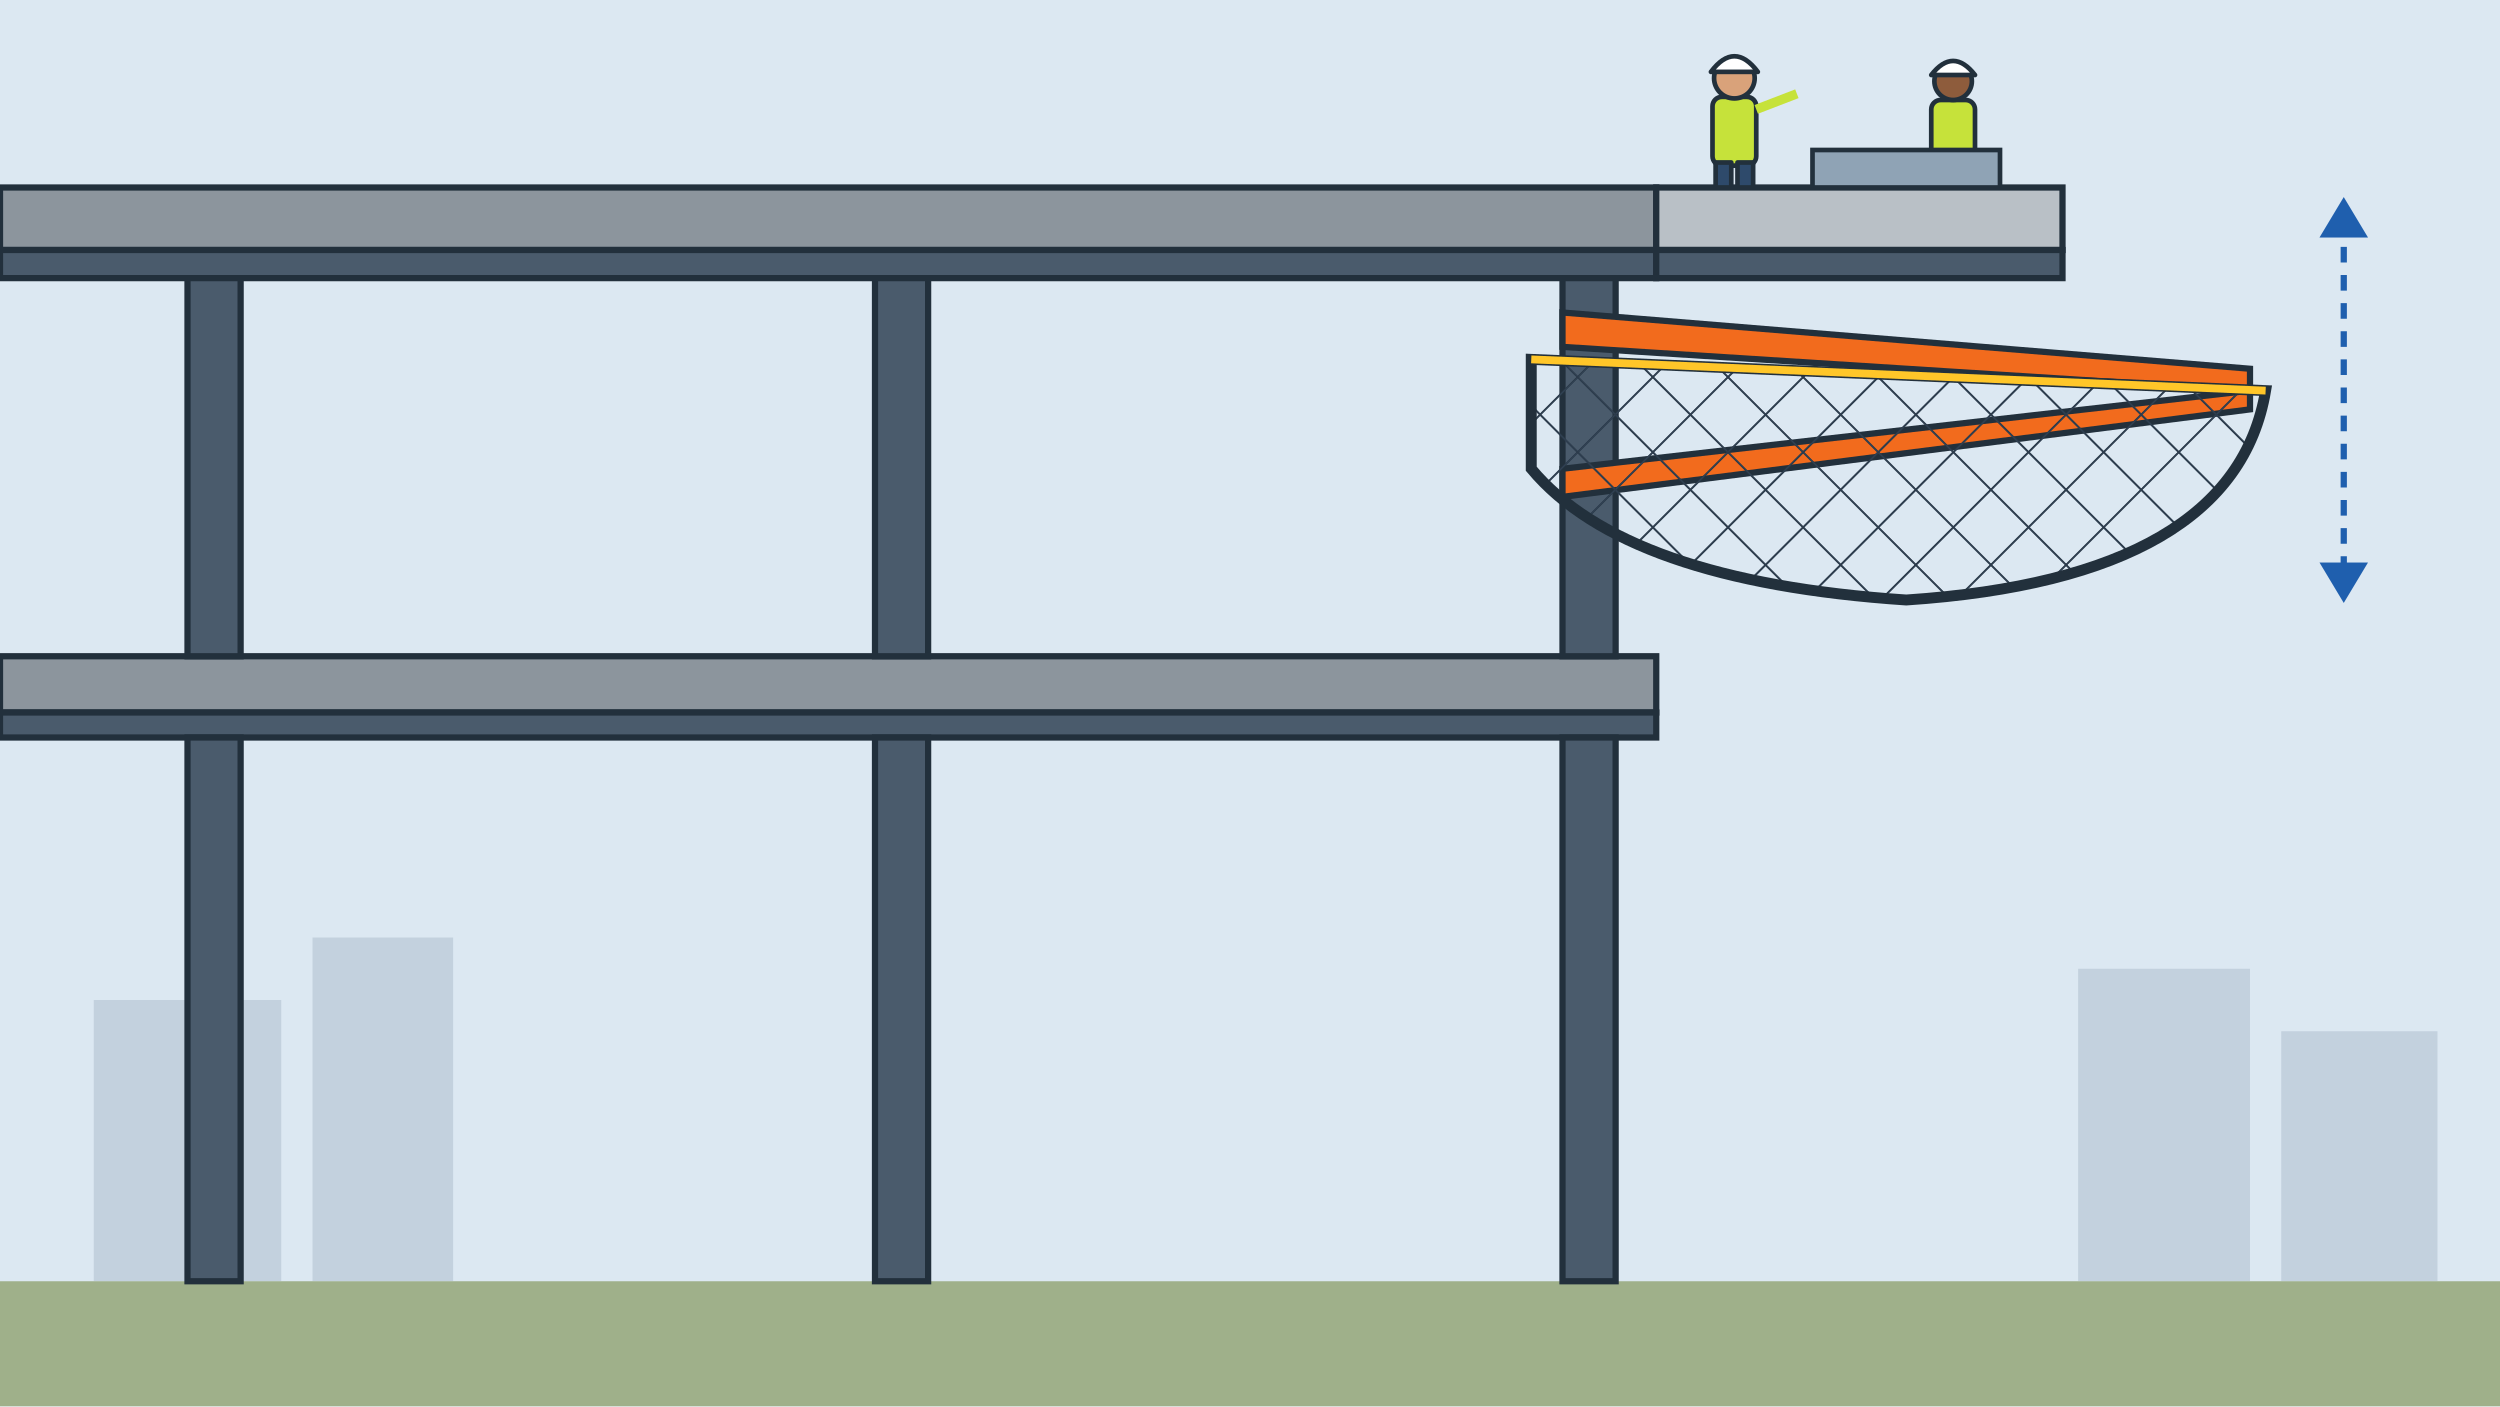
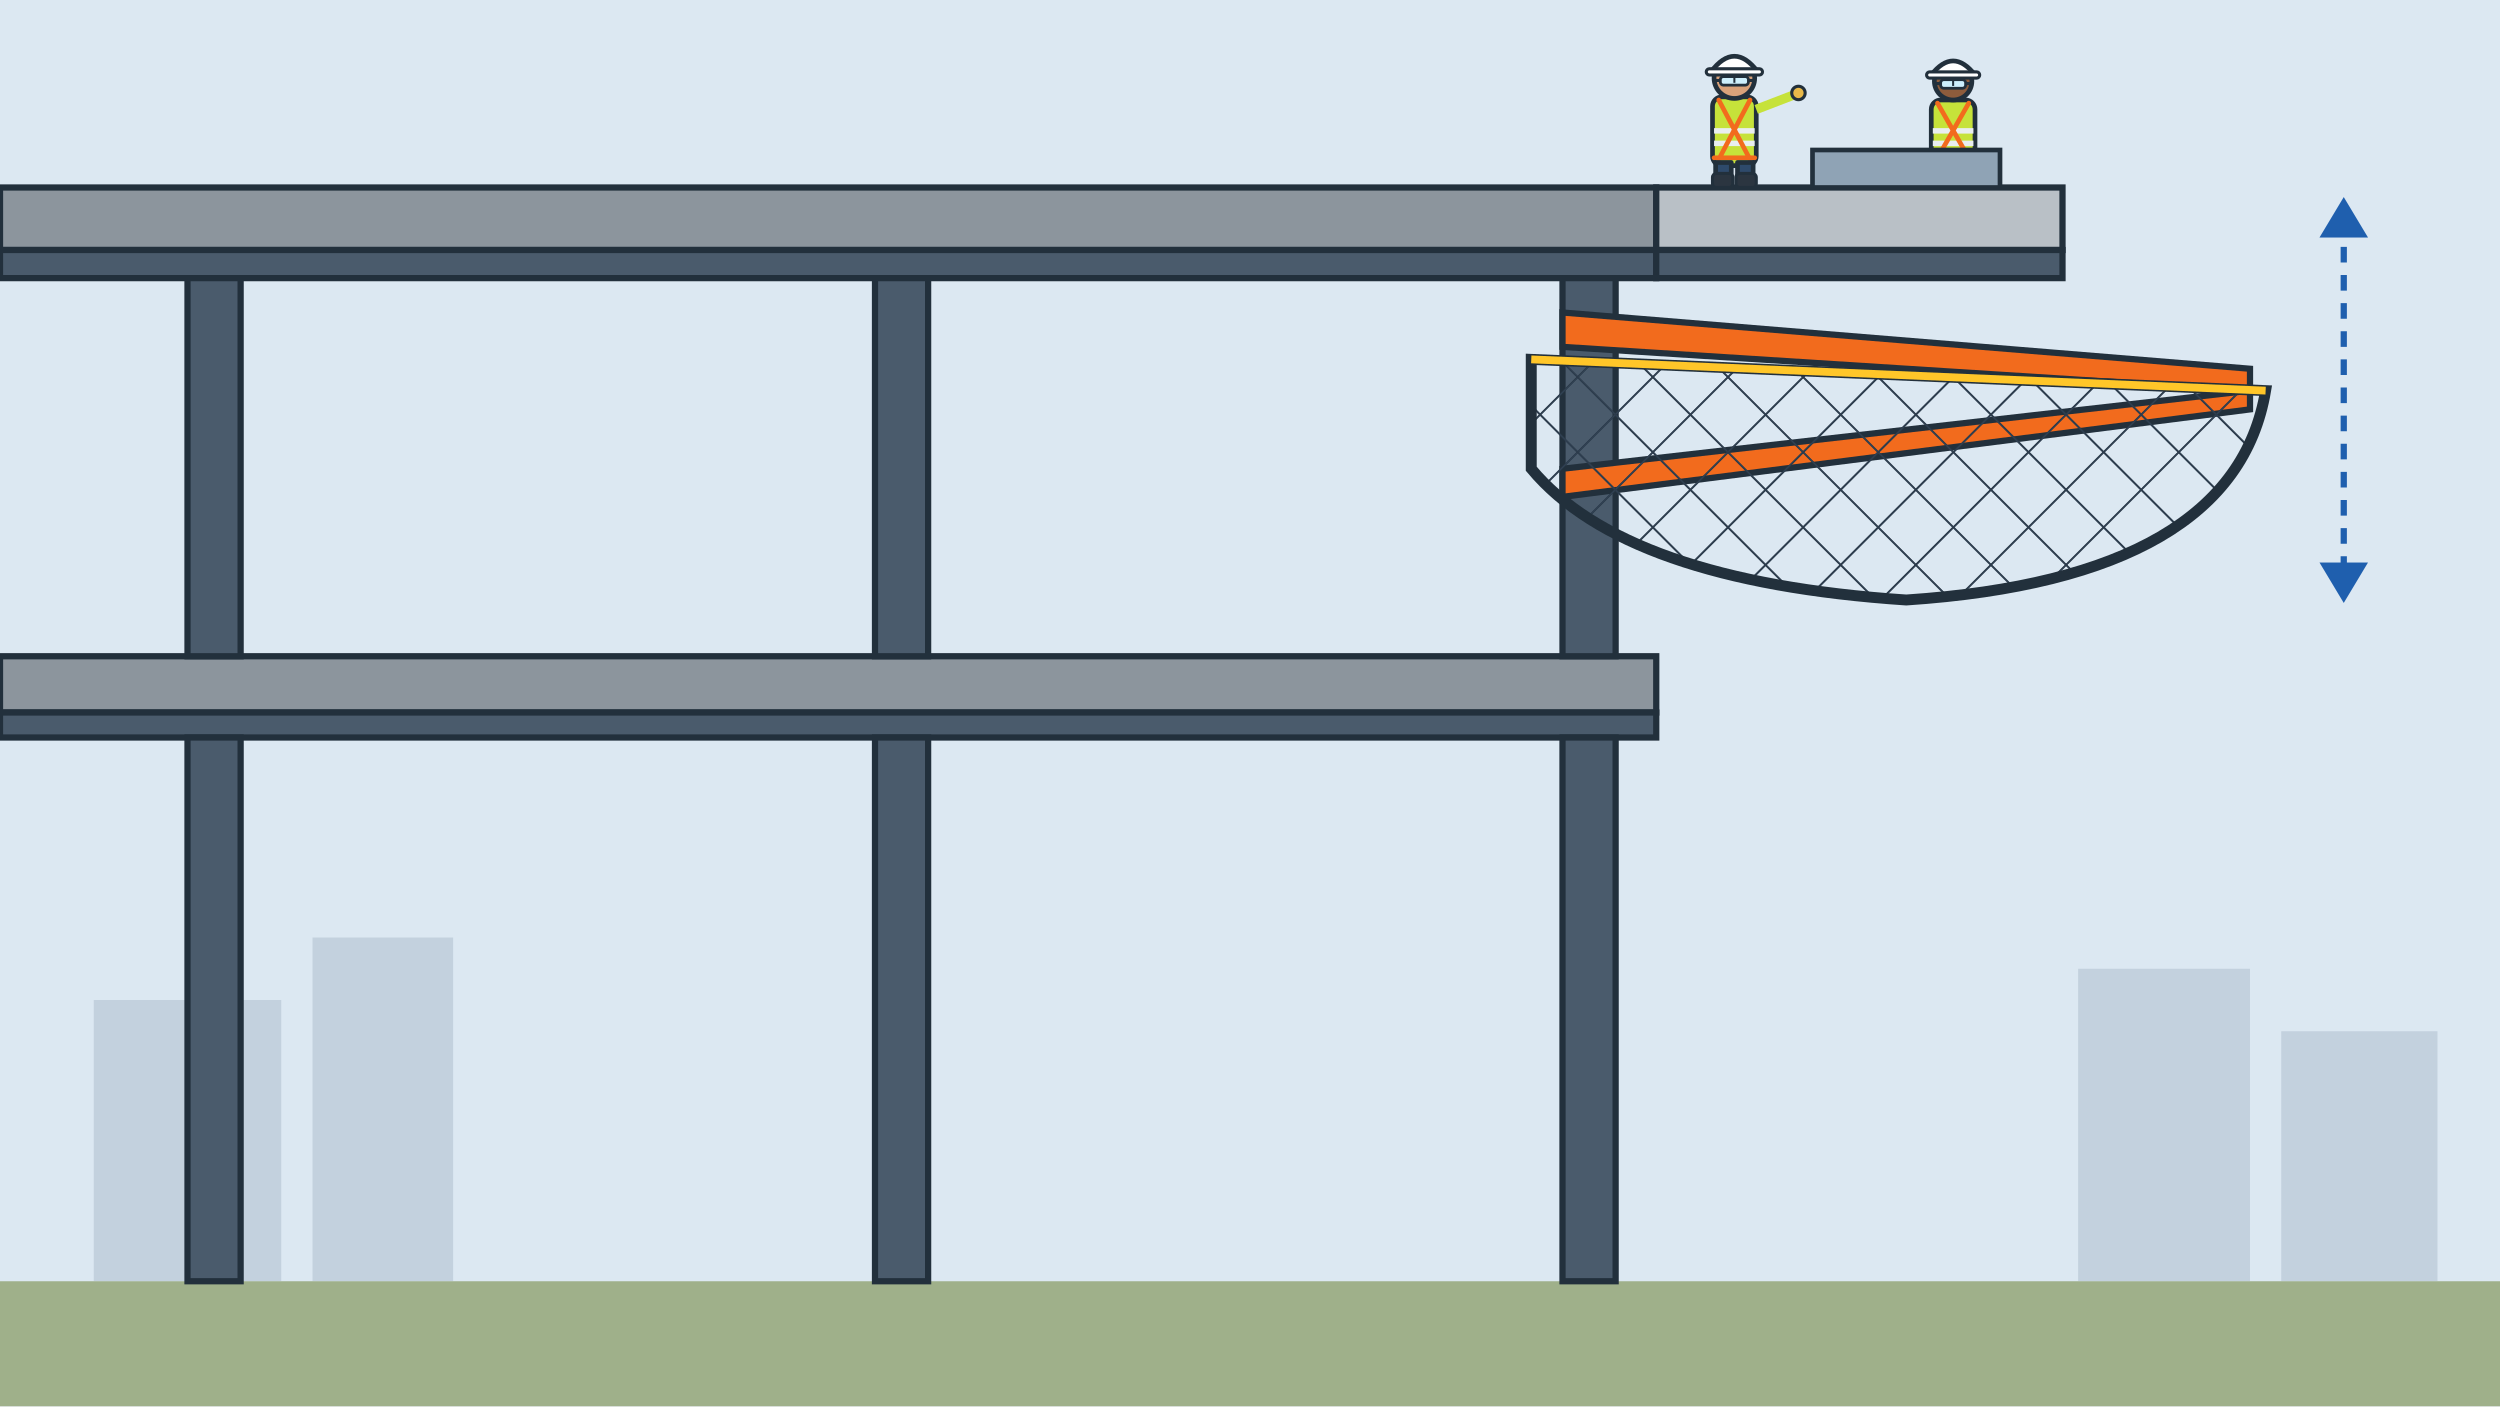
<svg xmlns="http://www.w3.org/2000/svg" viewBox="0 0 1600 900" role="img" aria-label="A personnel safety net hung just below a steel deck edge on outrigger arms, with ironworkers working on the deck above it">
  <defs>
    <pattern id="mesh" width="34" height="34" patternUnits="userSpaceOnUse" patternTransform="rotate(45)">
      <rect width="34" height="34" fill="none" />
      <path d="M0 0 H34 M0 0 V34" stroke="#2B3A4A" stroke-width="2.6" fill="none" />
    </pattern>
  </defs>
  <rect width="1600" height="900" fill="#DCE8F2" />
  <g fill="#C3D1DE">
    <rect x="60" y="640" width="120" height="180" />
    <rect x="200" y="600" width="90" height="220" />
    <rect x="1330" y="620" width="110" height="200" />
    <rect x="1460" y="660" width="100" height="160" />
  </g>
  <rect x="0" y="820" width="1600" height="80" fill="#9FB08A" />
  <g stroke="#22303C" stroke-width="4">
    <rect x="0" y="120" width="1060" height="40" fill="#8C959D" />
    <rect x="0" y="160" width="1060" height="18" fill="#4A5B6C" />
    <rect x="0" y="420" width="1060" height="36" fill="#8C959D" />
    <rect x="0" y="456" width="1060" height="16" fill="#4A5B6C" />
    <rect x="120" y="178" width="34" height="242" fill="#4A5B6C" />
    <rect x="560" y="178" width="34" height="242" fill="#4A5B6C" />
    <rect x="1000" y="178" width="34" height="242" fill="#4A5B6C" />
    <rect x="120" y="472" width="34" height="348" fill="#4A5B6C" />
    <rect x="560" y="472" width="34" height="348" fill="#4A5B6C" />
    <rect x="1000" y="472" width="34" height="348" fill="#4A5B6C" />
  </g>
  <rect x="1060" y="120" width="260" height="40" fill="#B9C0C6" stroke="#22303C" stroke-width="4" />
  <rect x="1060" y="160" width="260" height="18" fill="#4A5B6C" stroke="#22303C" stroke-width="4" />
  <g stroke="#22303C" stroke-width="4" fill="#F26B1D">
    <polygon points="1000,200 1440,236 1440,250 1000,222" />
    <polygon points="1000,300 1440,250 1440,262 1000,318" />
  </g>
  <path d="M980 230 L1450 250 Q1430 370 1220 384 Q1040 372 980 300 Z" fill="url(#mesh)" stroke="#22303C" stroke-width="7" />
  <path d="M980 230 L1450 250" stroke="#FFC629" stroke-width="5" />
  <g stroke="#22303C" stroke-width="3" stroke-linejoin="round">
    <g transform="translate(1110 40)">
      <rect x="-14" y="22" width="28" height="44" rx="6" fill="#C6E23A" />
+       <rect x="-13" y="42" width="26" height="3.5" fill="#E9EEF0" stroke="none" />
+       <rect x="-13" y="50" width="26" height="3.5" fill="#E9EEF0" stroke="none" />
+       <path d="M-10 24 L10 62 M10 24 L-10 62 M-13 61 L13 61" stroke="#F26B1D" stroke-width="3" stroke-linecap="round" />
      <circle cx="0" cy="10" r="13" fill="#D9A27A" />
      <path d="M-15 6 q15 -20 30 0 z" fill="#FFFFFF" />
-       <rect x="-12" y="64" width="10" height="16" fill="#2E4A6B" />
-       <rect x="2" y="64" width="10" height="16" fill="#2E4A6B" />
+       <rect x="-18" y="4" width="36" height="4" rx="2" fill="#FFFFFF" stroke-width="2" />
+       <path d="M-12 11.5 L-9 11.5 M9 11.5 L12 11.5" stroke-width="2" />
+       <rect x="-9" y="9" width="18" height="5.5" rx="2" fill="#CDEFFC" stroke-width="1.8" />
+       <path d="M0 9.5 v3.5" stroke-width="1.3" />
+       <rect x="-12" y="64" width="10" height="9" fill="#2E4A6B" />
+       <rect x="2" y="64" width="10" height="9" fill="#2E4A6B" />
+       <rect x="-14" y="71" width="13" height="9" rx="2.5" fill="#2B3540" stroke-width="2" />
+       <rect x="1" y="71" width="13" height="9" rx="2.5" fill="#2B3540" stroke-width="2" />
      <path d="M14 30 l26 -10" stroke-width="6" stroke="#C6E23A" />
+       <circle cx="41" cy="19.5" r="4.3" fill="#E9B949" stroke-width="2" />
    </g>
    <g transform="translate(1250 46)">
      <rect x="-14" y="18" width="28" height="40" rx="6" fill="#C6E23A" />
+       <rect x="-13" y="36" width="26" height="3.5" fill="#E9EEF0" stroke="none" />
+       <rect x="-13" y="44" width="26" height="3.5" fill="#E9EEF0" stroke="none" />
+       <path d="M-10 20 L10 55 M10 20 L-10 55 M-13 54 L13 54" stroke="#F26B1D" stroke-width="3" stroke-linecap="round" />
      <circle cx="0" cy="6" r="12" fill="#8E5C3C" />
      <path d="M-14 2 q14 -18 28 0 z" fill="#FFFFFF" />
-       <rect x="-12" y="56" width="10" height="18" fill="#2E4A6B" />
-       <rect x="2" y="56" width="10" height="18" fill="#2E4A6B" />
+       <rect x="-17" y="0" width="34" height="4" rx="2" fill="#FFFFFF" stroke-width="2" />
+       <path d="M-11 7.5 L-8 7.5 M8 7.5 L11 7.5" stroke-width="2" />
+       <rect x="-8" y="5" width="16" height="5.5" rx="2" fill="#CDEFFC" stroke-width="1.8" />
+       <path d="M0 5.5 v3.5" stroke-width="1.3" />
+       <rect x="-12" y="56" width="10" height="11" fill="#2E4A6B" />
+       <rect x="2" y="56" width="10" height="11" fill="#2E4A6B" />
+       <rect x="-14" y="65" width="13" height="9" rx="2.5" fill="#2B3540" stroke-width="2" />
+       <rect x="1" y="65" width="13" height="9" rx="2.5" fill="#2B3540" stroke-width="2" />
    </g>
  </g>
  <rect x="1160" y="96" width="120" height="24" fill="#8FA3B5" stroke="#22303C" stroke-width="3" />
  <g stroke="#1F5FAE" stroke-width="4" fill="#1F5FAE">
    <line x1="1500" y1="140" x2="1500" y2="372" stroke-dasharray="10 8" />
    <polygon points="1488,150 1512,150 1500,130" />
    <polygon points="1488,362 1512,362 1500,382" />
  </g>
</svg>
